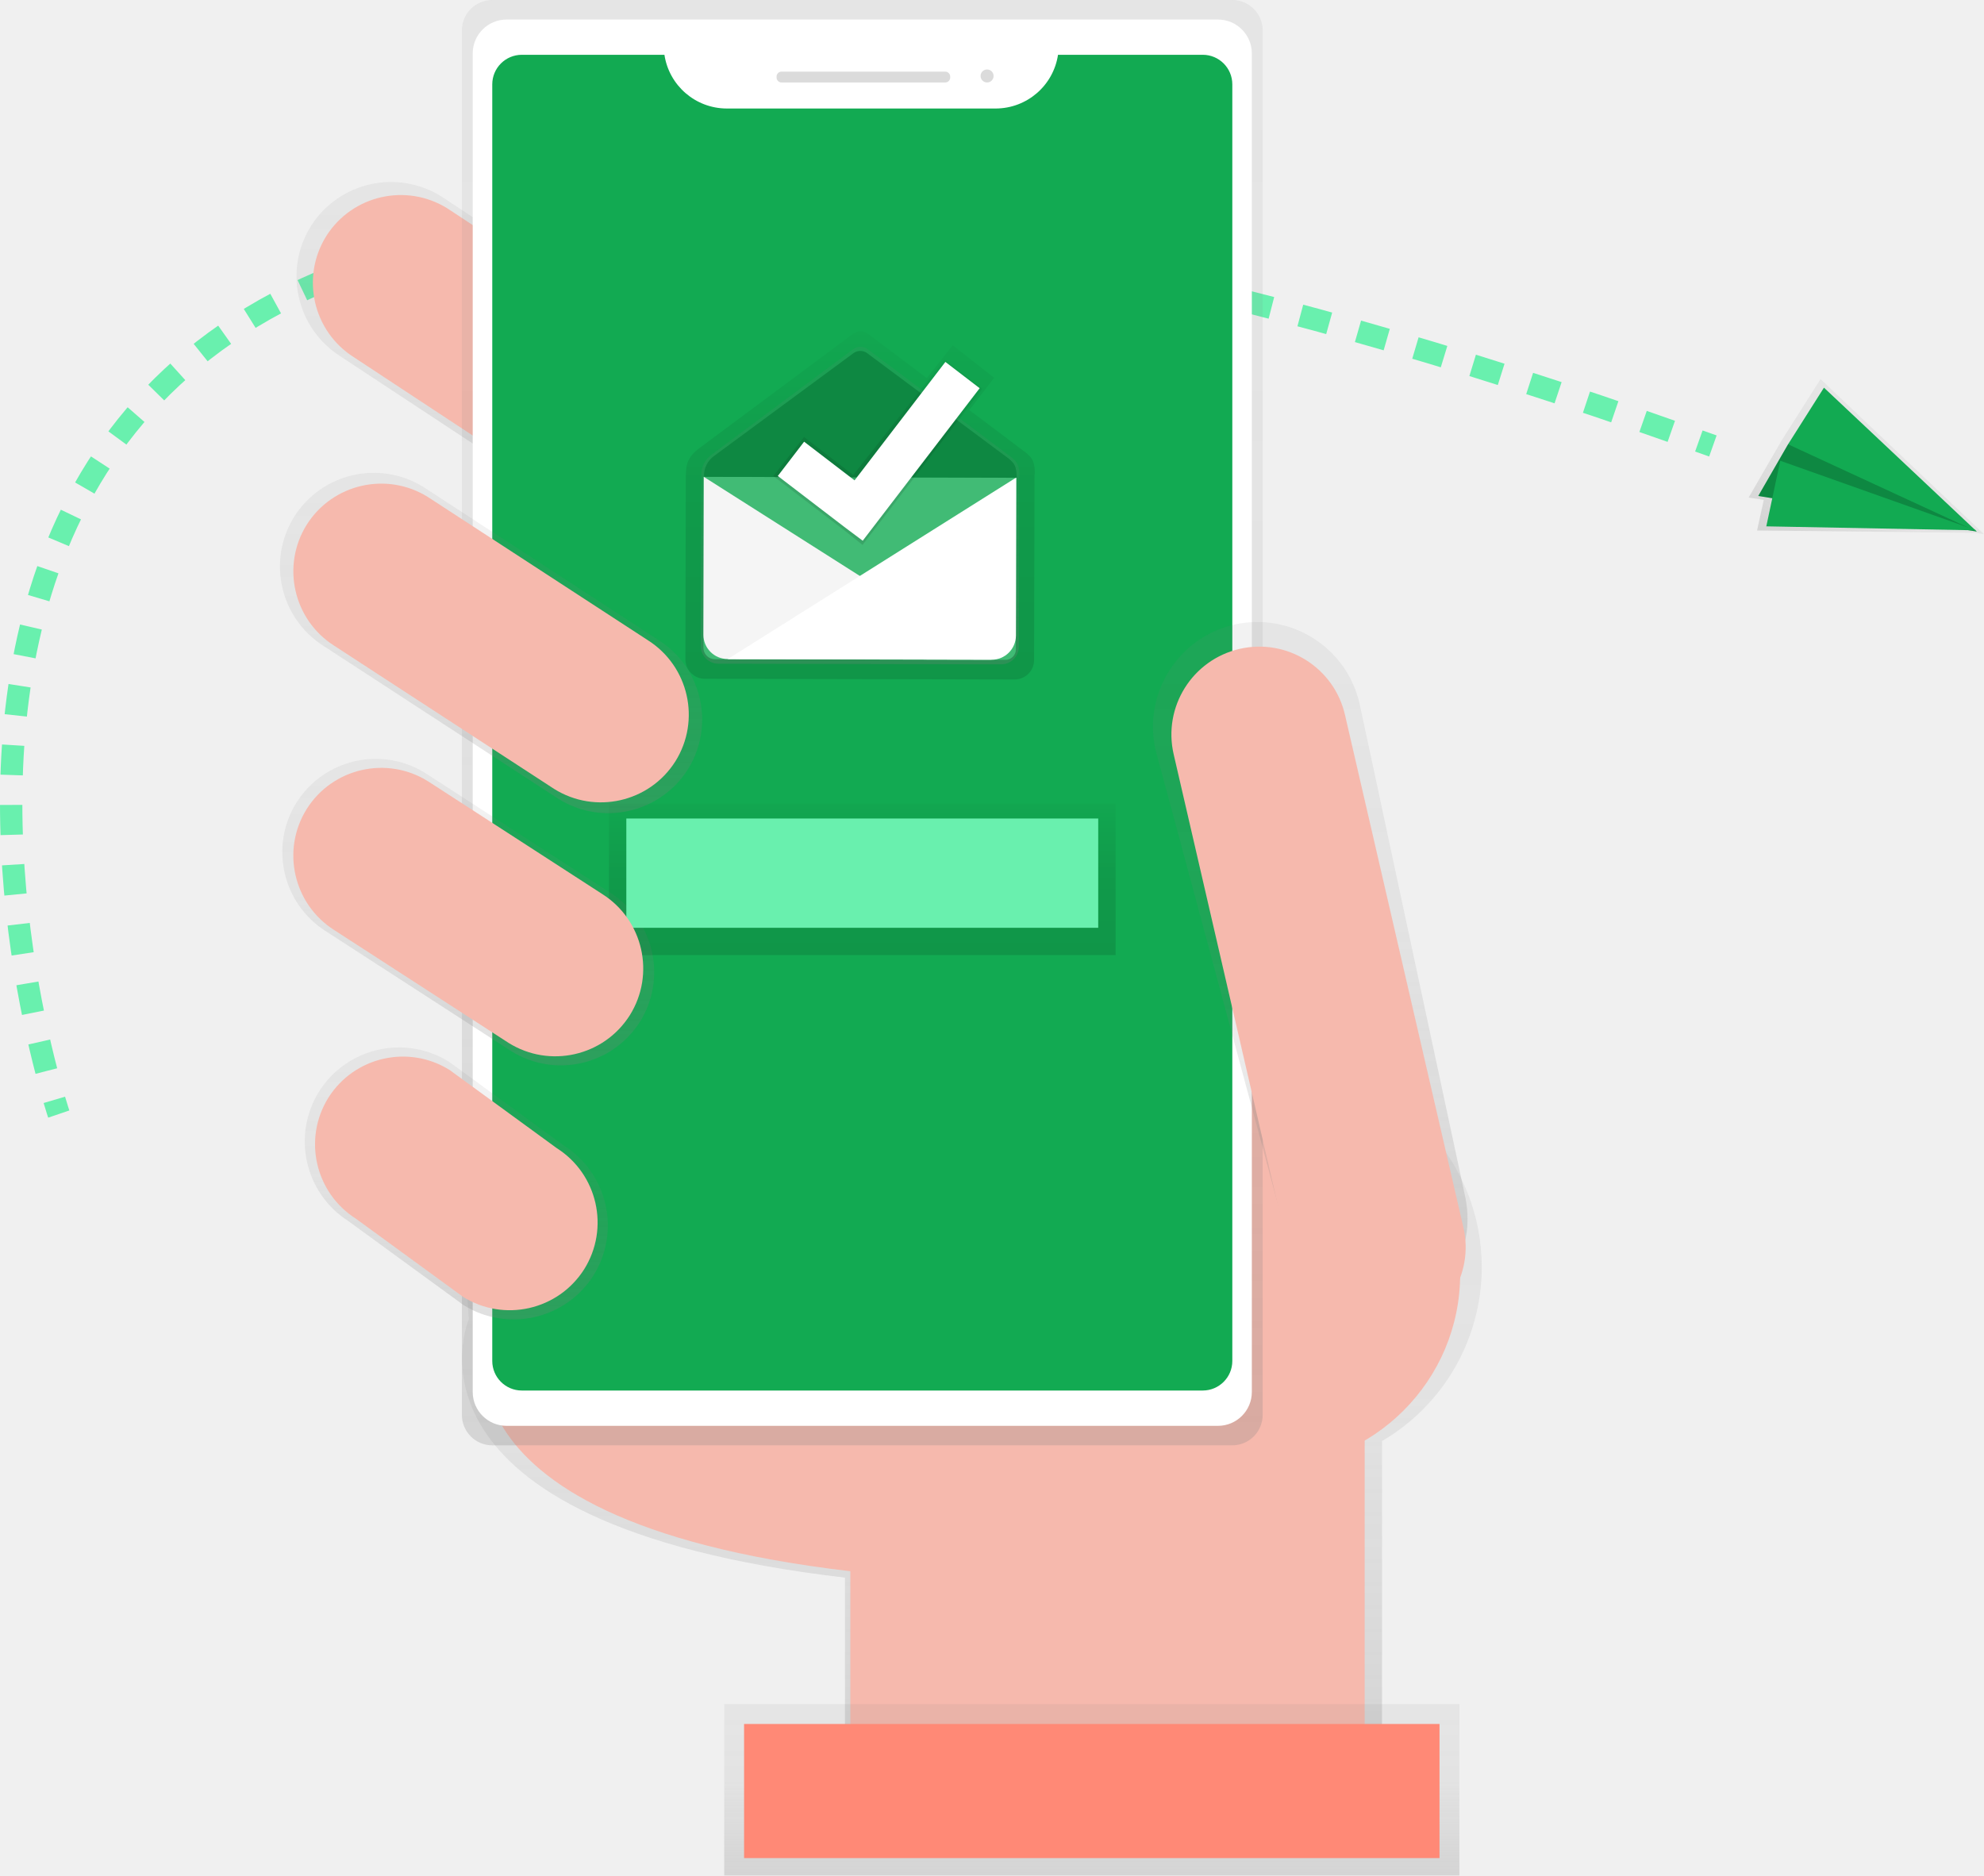
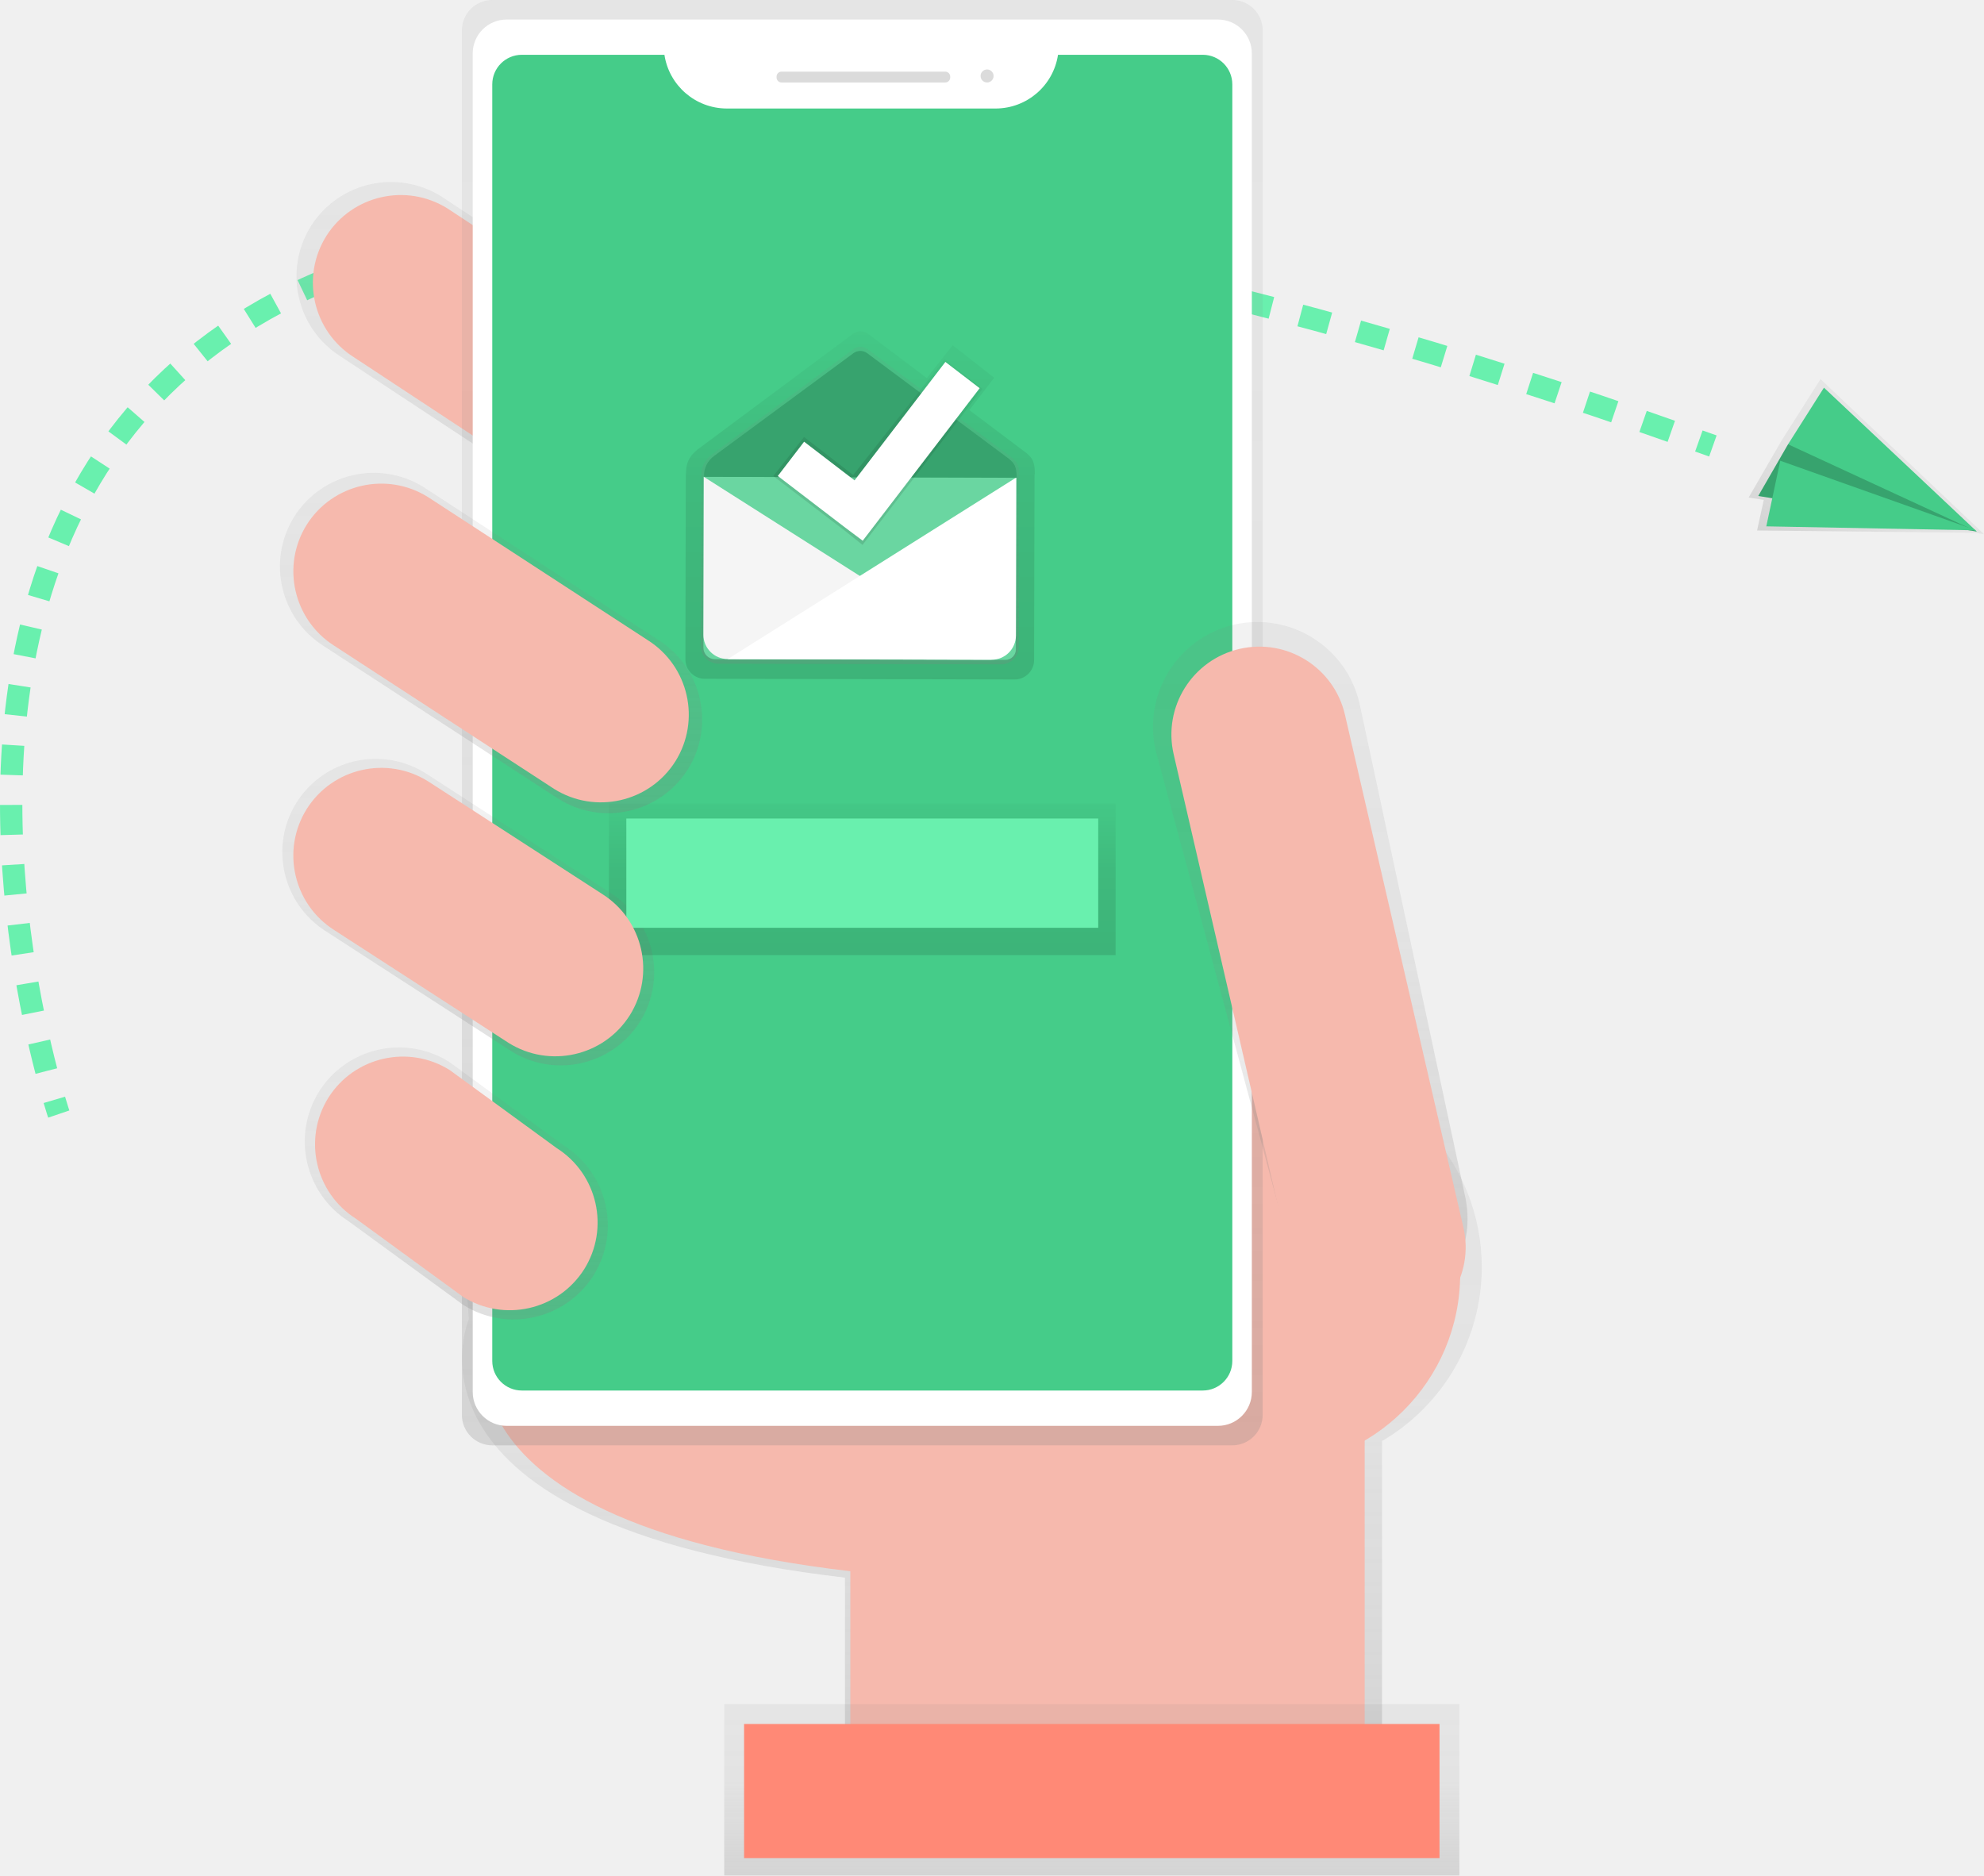
<svg xmlns="http://www.w3.org/2000/svg" xmlns:xlink="http://www.w3.org/1999/xlink" id="daa92041-3bd8-464c-9c92-61b3fade74bd" data-name="Layer 1" width="798.82" height="755.15" viewBox="0 0 798.82 755.15">
  <defs>
    <linearGradient id="15164562-d11a-4880-a4be-123e1b3db71d" x1="589.65" y1="790.71" x2="589.65" y2="501.48" gradientTransform="translate(0.01 -0.01)" gradientUnits="userSpaceOnUse">
      <stop offset="0" stop-color="gray" stop-opacity="0.25" />
      <stop offset="0.54" stop-color="gray" stop-opacity="0.12" />
      <stop offset="1" stop-color="gray" stop-opacity="0.1" />
    </linearGradient>
    <linearGradient id="4387c4a6-2b07-43b0-875b-db8294e1d525" x1="411.34" y1="295.04" x2="411.34" y2="145.7" xlink:href="#15164562-d11a-4880-a4be-123e1b3db71d" />
    <linearGradient id="b3ecf4c1-be91-4dc4-9933-d34be9a535f7" x1="545.52" y1="654.39" x2="545.52" y2="72.43" gradientTransform="translate(-198.33 -72.44)" xlink:href="#15164562-d11a-4880-a4be-123e1b3db71d" />
    <linearGradient id="a2779652-f4e8-430c-84f8-85803e1803c0" x1="725.88" y1="600.13" x2="725.88" y2="322.86" xlink:href="#15164562-d11a-4880-a4be-123e1b3db71d" />
    <linearGradient id="21cc8c64-f270-4c0a-a12f-47a949bb1355" x1="637.94" y1="827.57" x2="637.94" y2="758.57" gradientTransform="translate(-198.33 -72.44)" xlink:href="#15164562-d11a-4880-a4be-123e1b3db71d" />
    <linearGradient id="1cb52d5d-ff8e-4354-9b08-01122ab0b5ee" x1="544.65" y1="346" x2="544.65" y2="205.86" gradientUnits="userSpaceOnUse">
      <stop offset="0" stop-opacity="0.12" />
      <stop offset="0.55" stop-opacity="0.09" />
      <stop offset="1" stop-opacity="0.02" />
    </linearGradient>
    <linearGradient id="081aff01-d630-4567-81f7-f799dc64c22c" x1="544.65" y1="339.86" x2="544.65" y2="212" gradientTransform="matrix(1, 0, 0, 1, 0, 0)" xlink:href="#15164562-d11a-4880-a4be-123e1b3db71d" />
    <linearGradient id="53983704-70f1-484c-b4a9-0fefea28f4ed" x1="551.34" y1="291.95" x2="551.34" y2="217.12" gradientTransform="translate(-197.33 -73.75) rotate(0.13)" xlink:href="#1cb52d5d-ff8e-4354-9b08-01122ab0b5ee" />
    <linearGradient id="07be2ee9-c937-4187-b89e-5aac7e382593" x1="396.05" y1="399.86" x2="396.05" y2="262.83" xlink:href="#15164562-d11a-4880-a4be-123e1b3db71d" />
    <linearGradient id="41444764-58a6-4e8b-8ef1-42407163ea5e" x1="386.87" y1="501.4" x2="386.87" y2="378" xlink:href="#15164562-d11a-4880-a4be-123e1b3db71d" />
    <linearGradient id="d5f06af9-7d77-4f55-b81c-ea1018bd06e7" x1="382.07" y1="603.69" x2="382.07" y2="494.16" xlink:href="#15164562-d11a-4880-a4be-123e1b3db71d" />
    <linearGradient id="a0f95284-1d1b-41ad-8ba2-df33ef14eff8" x1="347.18" y1="384.57" x2="347.18" y2="323.57" xlink:href="#1cb52d5d-ff8e-4354-9b08-01122ab0b5ee" />
    <linearGradient id="bf099e8a-7ee0-495a-b39d-11459c4d4e21" x1="958.8" y1="334.16" x2="958.8" y2="269.01" gradientTransform="translate(104.71 -563.96) rotate(32.36)" xlink:href="#15164562-d11a-4880-a4be-123e1b3db71d" />
  </defs>
  <path d="M222,521s-.68-2-1.78-5.72" transform="translate(-198.34 -72.43)" fill="none" stroke="#69f0ae" stroke-miterlimit="10" stroke-width="9" />
  <path d="M217,503.68C192.69,410.08,116.9-21.3,876.66,248" transform="translate(-198.34 -72.43)" fill="none" stroke="#69f0ae" stroke-miterlimit="10" stroke-width="9" stroke-dasharray="12.04 12.04" />
  <path d="M882.35,250l5.65,2" transform="translate(-198.34 -72.43)" fill="none" stroke="#69f0ae" stroke-miterlimit="10" stroke-width="9" />
  <path d="M794.94,582.69a81.21,81.21,0,0,0-161-15.14l-249.59-6.77,2.74,42.88s-35.59,82.12,151.46,104v83H754.79v-138A81.16,81.16,0,0,0,794.94,582.69Z" transform="translate(-198.34 -72.43)" fill="url(#15164562-d11a-4880-a4be-123e1b3db71d)" />
  <path d="M395.66,605.46s-34.08,78.64,145.05,99.62v79.52H747.8V574L393,564.39Z" transform="translate(-198.34 -72.43)" fill="#f6b9ad" />
  <path d="M499.16,277.29h0a38.18,38.18,0,0,1-52.5,11.93L335.47,215.95a38.18,38.18,0,0,1-11.93-52.5h0A38.18,38.18,0,0,1,376,151.52l111.19,73.27A38.18,38.18,0,0,1,499.16,277.29Z" transform="translate(-198.34 -72.43)" fill="url(#4387c4a6-2b07-43b0-875b-db8294e1d525)" />
  <path d="M493,273.28h0a35.49,35.49,0,0,1-48.8,11.09L340.81,216.26a35.49,35.49,0,0,1-11.09-48.8h0a35.49,35.49,0,0,1,48.8-11.09l103.37,68.12A35.49,35.49,0,0,1,493,273.28Z" transform="translate(-198.34 -72.43)" fill="#f6b9ad" />
  <circle cx="510.14" cy="512.94" r="77.77" fill="#f6b9ad" />
  <rect x="185.97" width="322.42" height="581.96" rx="12.25" ry="12.25" fill="url(#b3ecf4c1-be91-4dc4-9933-d34be9a535f7)" />
  <rect x="190.33" y="7.87" width="313.7" height="566.24" rx="13.64" ry="13.64" fill="#fff" />
-   <path d="M624.33,94.49a25.43,25.43,0,0,1-25.07,21.63H490.92a25.43,25.43,0,0,1-25.06-21.63H408.46a11.91,11.91,0,0,0-11.92,11.91v514a11.91,11.91,0,0,0,11.91,11.92H682.59a11.91,11.91,0,0,0,11.92-11.91v-514A11.91,11.91,0,0,0,682.6,94.49Z" transform="translate(-198.34 -72.43)" fill="#12aa52" />
+   <path d="M624.33,94.49a25.43,25.43,0,0,1-25.07,21.63H490.92a25.43,25.43,0,0,1-25.06-21.63H408.46a11.91,11.91,0,0,0-11.92,11.91v514a11.91,11.91,0,0,0,11.91,11.92H682.59a11.91,11.91,0,0,0,11.92-11.91v-514A11.91,11.91,0,0,0,682.6,94.49Z" transform="translate(-198.34 -72.43)" fill="#45cc89" />
  <rect x="312.67" y="28.84" width="69.91" height="4.37" rx="2" ry="2" fill="#dbdbdb" />
  <circle cx="397.43" cy="30.59" r="2.62" fill="#dbdbdb" />
  <path d="M758.76,599.08h0c-22.57,5.22-38.06-9.5-43.28-32.06L663.62,374.46a42.24,42.24,0,0,1,31.55-50.51h0a42.24,42.24,0,0,1,50.51,31.55L788,553C793.22,575.6,781.32,593.86,758.76,599.08Z" transform="translate(-198.34 -72.43)" fill="url(#a2779652-f4e8-430c-84f8-85803e1803c0)" />
  <rect x="693.86" y="330.01" width="70.78" height="282.61" rx="35.39" ry="35.39" transform="translate(-285.75 103.91) rotate(-13.01)" fill="#f6b9ad" />
  <rect x="291.59" y="686.15" width="296" height="69" fill="url(#21cc8c64-f270-4c0a-a12f-47a949bb1355)" />
  <rect x="299.59" y="694.15" width="280" height="54" fill="#ff8976" />
  <path d="M611.56,254.81l-22.94-17.27,10-13-16.69-13.1L571.5,224.66l-23.59-17.75a5.19,5.19,0,0,0-6.23,0l-62.53,46.55c-2.37,2-4.59,4.29-4.61,9.53h-.07l-.16,71.72h0v3.19a7.82,7.82,0,0,0,7.8,7.84h3.08l59.29.13,62.38.14a7.82,7.82,0,0,0,7.84-7.8l.17-74.78H615C615,258.18,613.93,256.81,611.56,254.81Z" transform="translate(-198.34 -72.43)" fill="url(#1cb52d5d-ff8e-4354-9b08-01122ab0b5ee)" />
  <path d="M608.84,264.52c0-4.78-1-6-3.14-7.85L547.63,213a4.74,4.74,0,0,0-5.69,0l-57.05,42.48a10.06,10.06,0,0,0-4.2,8.69h-.06l-.15,65.44h0v2.91a7.14,7.14,0,0,0,7.12,7.15h2.81l54.1.12,56.91.13a7.14,7.14,0,0,0,7.15-7.12l.15-68.23Z" transform="translate(-198.34 -72.43)" fill="url(#081aff01-d630-4567-81f7-f799dc64c22c)" />
-   <path d="M481.61,264.55H607.44a0,0,0,0,1,0,0v69.23a4.18,4.18,0,0,1-4.18,4.18h-117a4.61,4.61,0,0,1-4.61-4.61V264.55a0,0,0,0,1,0,0Z" transform="translate(-197.67 -73.64) rotate(0.13)" fill="#12aa52" />
+   <path d="M481.61,264.55H607.44a0,0,0,0,1,0,0v69.23a4.18,4.18,0,0,1-4.18,4.18h-117a4.61,4.61,0,0,1-4.61-4.61V264.55a0,0,0,0,1,0,0Z" transform="translate(-197.67 -73.64) rotate(0.13)" fill="#45cc89" />
  <path d="M481.61,264.55H607.44a0,0,0,0,1,0,0v69.23a4.18,4.18,0,0,1-4.18,4.18h-117a4.61,4.61,0,0,1-4.61-4.61V264.55a0,0,0,0,1,0,0Z" transform="translate(-197.67 -73.64) rotate(0.13)" fill="#fff" opacity="0.2" />
  <path d="M481.69,264.41,481.55,328a9.77,9.77,0,0,0,9.75,9.79l106.29.24" transform="translate(-198.34 -72.43)" fill="#f5f5f5" />
  <path d="M607.53,264.69l-.14,63.63a9.77,9.77,0,0,1-9.79,9.75l-106.29-.24" transform="translate(-198.34 -72.43)" fill="#fff" />
-   <path d="M541.93,214.66l-56,41.3a9.75,9.75,0,0,0-4.13,8.45l125.89.4c0-4.65-1-5.87-3.08-7.63l-57.05-42.5A4.69,4.69,0,0,0,541.93,214.66Z" transform="translate(-198.34 -72.43)" fill="#12aa52" />
+   <path d="M541.93,214.66l-56,41.3a9.75,9.75,0,0,0-4.13,8.45l125.89.4c0-4.65-1-5.87-3.08-7.63l-57.05-42.5A4.69,4.69,0,0,0,541.93,214.66Z" transform="translate(-198.34 -72.43)" fill="#45cc89" />
  <path d="M541.93,214.66l-56,41.3a9.75,9.75,0,0,0-4.13,8.45l125.89.4c0-4.65-1-5.87-3.08-7.63l-57.05-42.5A4.69,4.69,0,0,0,541.93,214.66Z" transform="translate(-198.34 -72.43)" opacity="0.2" />
  <polygon points="395.56 156.6 380.33 144.66 343.52 191.28 323.74 175.94 311.35 191.69 340.14 213.68 340.14 213.68 347.28 219.41 395.56 156.6" fill="url(#53983704-70f1-484c-b4a9-0fefea28f4ed)" />
  <polygon points="394.44 156.31 380.64 145.73 344.07 193.42 323.76 177.85 313.17 191.65 340.38 212.49 340.38 212.49 347.36 217.72 394.44 156.31" fill="#fff" />
  <path d="M475.28,382.24h0a37.9,37.9,0,0,1-52.11,11.84l-94.5-61.53a37.9,37.9,0,0,1-11.84-52.11h0a37.9,37.9,0,0,1,52.11-11.84l94.5,61.53A37.9,37.9,0,0,1,475.28,382.24Z" transform="translate(-198.34 -72.43)" fill="url(#07be2ee9-c937-4187-b89e-5aac7e382593)" />
  <path d="M470.26,379h0a35.49,35.49,0,0,1-48.8,11.09l-88.51-57.63a35.49,35.49,0,0,1-11.09-48.8h0a35.49,35.49,0,0,1,48.8-11.09l88.51,57.63A35.49,35.49,0,0,1,470.26,379Z" transform="translate(-198.34 -72.43)" fill="#f6b9ad" />
  <path d="M456,483.86h0a37.72,37.72,0,0,1-51.87,11.79L329.55,447.4a37.72,37.72,0,0,1-11.79-51.87h0a37.72,37.72,0,0,1,51.87-11.79L444.2,432A37.72,37.72,0,0,1,456,483.86Z" transform="translate(-198.34 -72.43)" fill="url(#41444764-58a6-4e8b-8ef1-42407163ea5e)" />
  <path d="M437.28,586h0a38.06,38.06,0,0,1-52.34,11.9L338.75,564.2a38.06,38.06,0,0,1-11.9-52.34h0A38.06,38.06,0,0,1,379.19,500l46.19,33.69A38.06,38.06,0,0,1,437.28,586Z" transform="translate(-198.34 -72.43)" fill="url(#d5f06af9-7d77-4f55-b81c-ea1018bd06e7)" />
  <path d="M433.55,583.49h0a35.49,35.49,0,0,1-48.8,11.09l-43.07-31.42a35.49,35.49,0,0,1-11.09-48.8h0a35.49,35.49,0,0,1,48.8-11.09l43.07,31.42A35.49,35.49,0,0,1,433.55,583.49Z" transform="translate(-198.34 -72.43)" fill="#f6b9ad" />
  <rect x="245.18" y="323.57" width="204" height="61" fill="url(#a0f95284-1d1b-41ad-8ba2-df33ef14eff8)" />
  <rect x="252.18" y="329.57" width="190" height="44" fill="#69f0ae" />
  <polygon points="795.23 214.52 798.82 215.08 798.26 214.55 798.56 214.55 798.09 214.39 733 152.66 717.2 177.59 704.06 200.33 710.15 201.28 707.45 213.6 795.23 214.52" fill="url(#bf099e8a-7ee0-495a-b39d-11459c4d4e21)" />
-   <polygon points="719.93 178.89 707.93 199.7 795.93 214.03 739.25 174.56 719.93 178.89" fill="#12aa52" />
+   <polygon points="719.93 178.89 707.93 199.7 795.93 214.03 739.25 174.56 719.93 178.89" fill="#45cc89" />
  <polygon points="719.93 178.89 707.93 199.7 795.93 214.03 739.25 174.56 719.93 178.89" opacity="0.2" />
-   <polygon points="734.38 156.09 795.93 214.03 719.93 178.89 734.38 156.09" fill="#12aa52" />
-   <polygon points="711.17 211.93 795.69 213.54 716.79 185.52 711.17 211.93" fill="#12aa52" />
+   <polygon points="734.38 156.09 795.93 214.03 719.93 178.89 734.38 156.09" fill="#45cc89" />
+   <polygon points="711.17 211.93 795.69 213.54 716.79 185.52 711.17 211.93" fill="#45cc89" />
  <path d="M451.9,481.25h0a35.49,35.49,0,0,1-48.8,11.09l-70.16-45.4a35.49,35.49,0,0,1-11.09-48.8h0A35.49,35.49,0,0,1,370.65,387l70.16,45.4A35.49,35.49,0,0,1,451.9,481.25Z" transform="translate(-198.34 -72.43)" fill="#f6b9ad" />
</svg>
